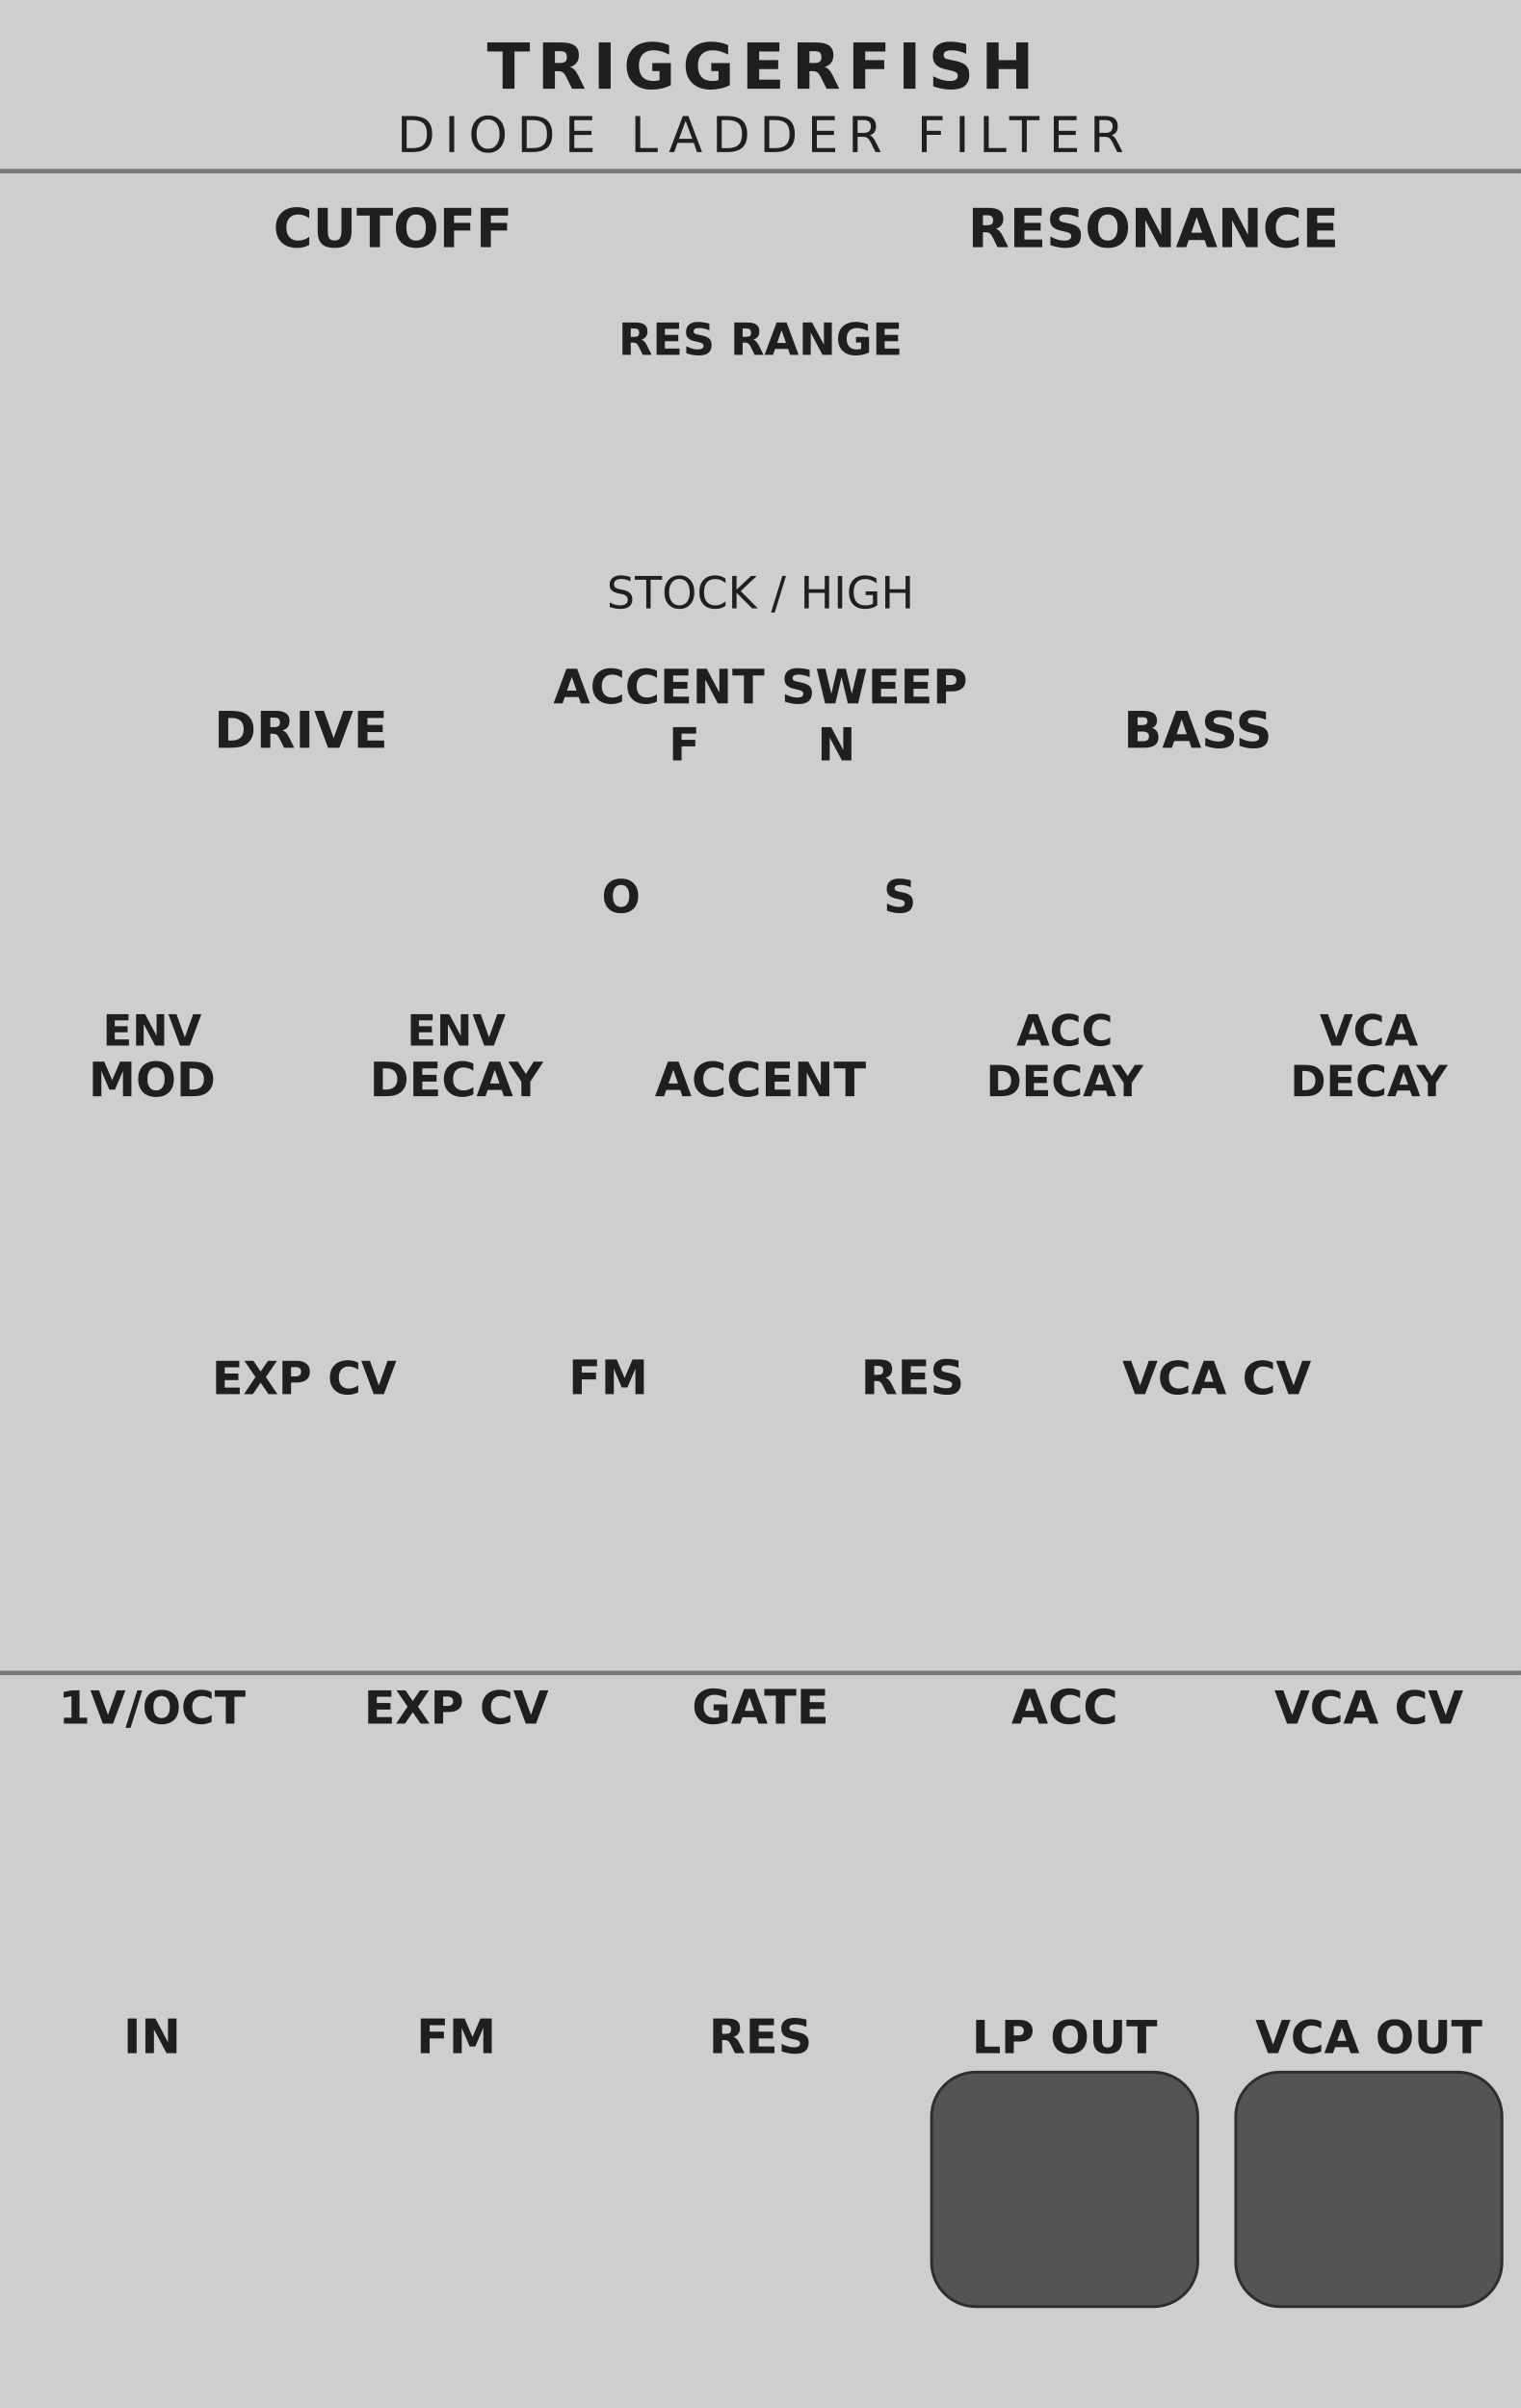
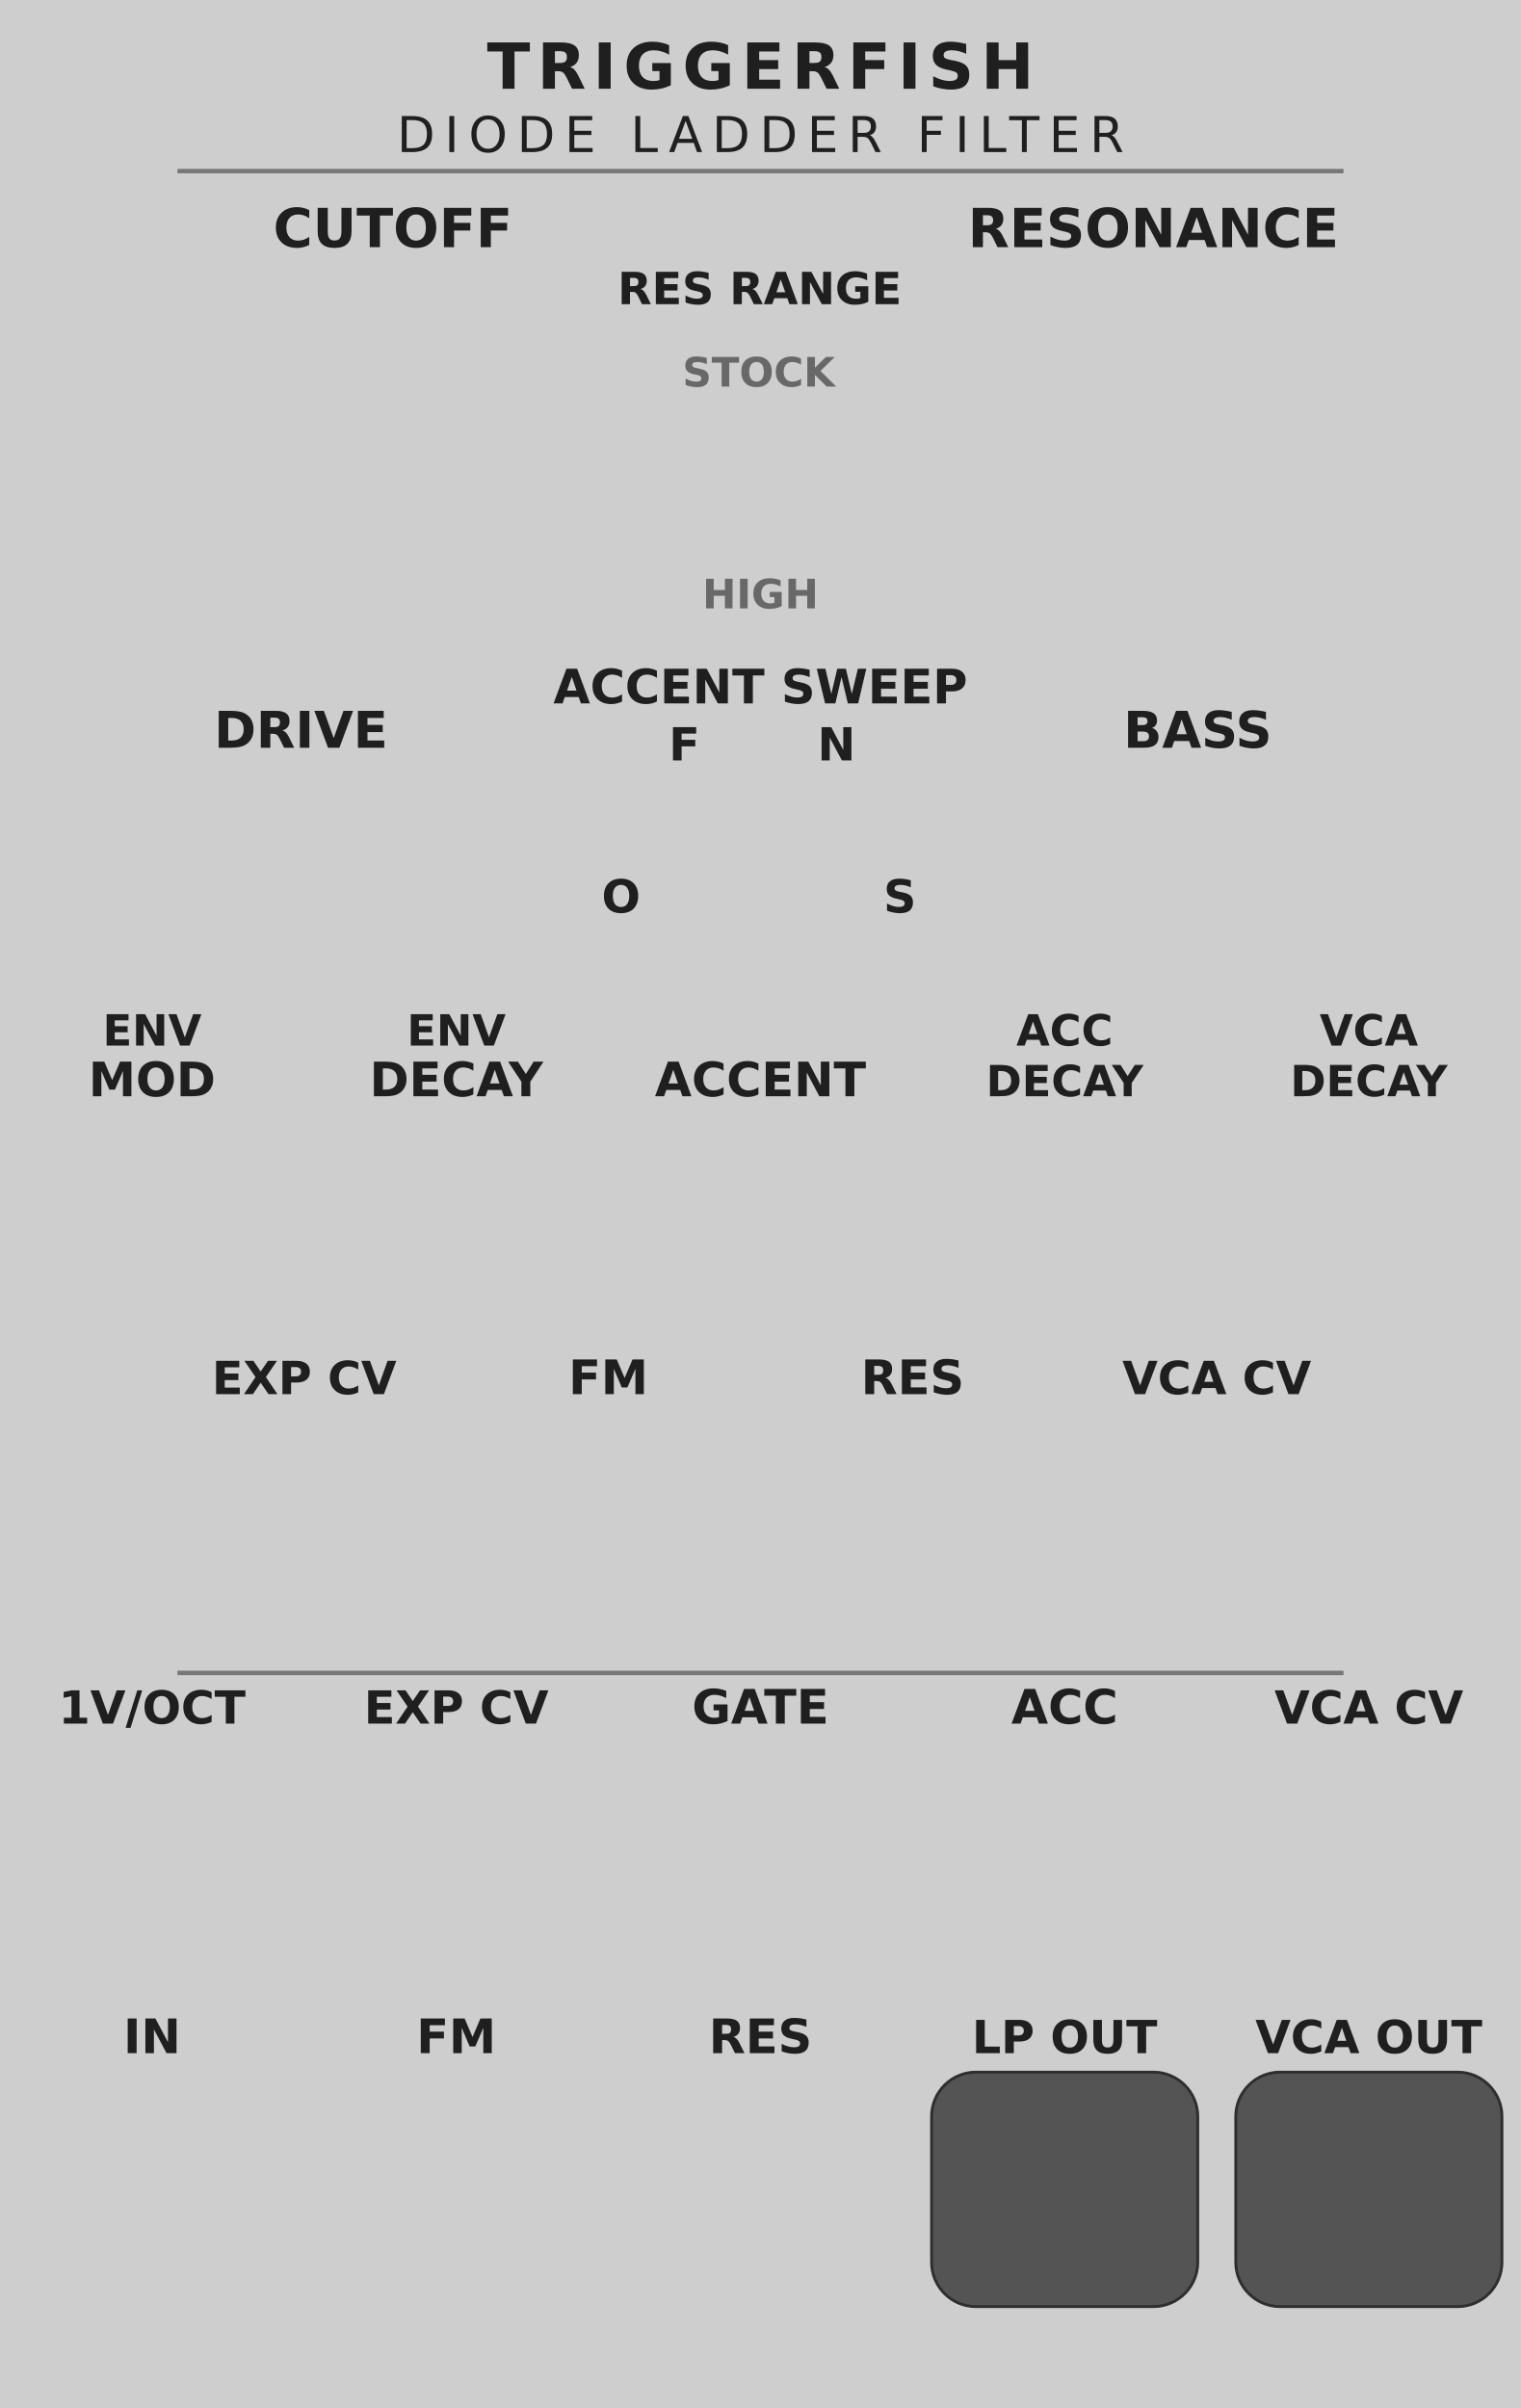
<svg xmlns="http://www.w3.org/2000/svg" width="240" height="380" viewBox="0 0 240 380">
  <rect width="240" height="380" fill="#cecece" />
-   <path d="M0 27h240M0 264h240" stroke="#777" stroke-width="0.7" />
+   <path id="section-dividers" d="M28 27h184M28 264h184" stroke="#777" stroke-width="0.7" />
  <g font-family="DejaVu Sans, sans-serif" text-anchor="middle" fill="#1f1f1f">
    <text x="120" y="14" font-size="10" font-weight="bold" letter-spacing="1.1">TRIGGERFISH</text>
    <text x="120" y="24" font-size="7.8" letter-spacing="1.5">DIODE LADDER FILTER</text>
    <text x="62" y="39" font-size="8.5" font-weight="bold">CUTOFF</text>
    <text x="182" y="39" font-size="8.5" font-weight="bold">RESONANCE</text>
-     <text x="120" y="56" font-size="7" font-weight="bold">RES RANGE</text>
-     <text x="120" y="96" font-size="7">STOCK / HIGH</text>
+     <text x="119.88" y="48" font-size="7" font-weight="bold" data-control="HIGH_RESONANCE">RES RANGE</text>
+     <g fill="#686868">
+       <text x="119.722" y="61" font-size="6.4" font-weight="bold" data-control="HIGH_RESONANCE">STOCK</text>
+       <text x="120" y="96" font-size="6.4" font-weight="bold" data-control="HIGH_RESONANCE">HIGH</text>
+     </g>
    <text x="47.5" y="118" font-size="8" font-weight="bold">DRIVE</text>
    <text x="120" y="111" font-size="7.5" font-weight="bold">ACCENT SWEEP</text>
    <text x="189" y="118" font-size="8" font-weight="bold">BASS</text>
    <text x="98" y="144" font-size="7.2" font-weight="bold">O</text>
    <text x="108" y="120" font-size="7.2" font-weight="bold">F</text>
    <text x="132" y="120" font-size="7.2" font-weight="bold">N</text>
    <text x="142" y="144" font-size="7.2" font-weight="bold">S</text>
    <text x="24" y="165" font-size="6.8" font-weight="bold">ENV</text>
    <text x="24" y="173" font-size="7.5" font-weight="bold">MOD</text>
    <text x="72" y="165" font-size="6.8" font-weight="bold">ENV</text>
    <text x="72" y="173" font-size="7.5" font-weight="bold">DECAY</text>
    <text x="120" y="173" font-size="7.5" font-weight="bold">ACCENT</text>
    <text x="168" y="165" font-size="6.8" font-weight="bold">ACC</text>
    <text x="168" y="173" font-size="6.8" font-weight="bold">DECAY</text>
    <text x="216" y="165" font-size="6.8" font-weight="bold">VCA</text>
    <text x="216" y="173" font-size="6.8" font-weight="bold">DECAY</text>
    <text x="48" y="220" font-size="7.2" font-weight="bold">EXP CV</text>
    <text x="96" y="220" font-size="7.5" font-weight="bold">FM</text>
    <text x="144" y="220" font-size="7.5" font-weight="bold">RES</text>
    <text x="192" y="220" font-size="7.2" font-weight="bold">VCA CV</text>
    <text x="24" y="272" font-size="7.2" font-weight="bold">1V/OCT</text>
    <text x="72" y="272" font-size="7.2" font-weight="bold">EXP CV</text>
    <text x="120" y="272" font-size="7.5" font-weight="bold">GATE</text>
    <text x="168" y="272" font-size="7.5" font-weight="bold">ACC</text>
    <text x="216" y="272" font-size="7.2" font-weight="bold">VCA CV</text>
    <text x="24" y="324" font-size="7.5" font-weight="bold">IN</text>
    <text x="72" y="324" font-size="7.5" font-weight="bold">FM</text>
    <text x="120" y="324" font-size="7.5" font-weight="bold">RES</text>
    <text x="168" y="324" font-size="7.2" font-weight="bold">LP OUT</text>
    <text x="216" y="324" font-size="7.2" font-weight="bold">VCA OUT</text>
  </g>
  <g id="output-jack-blocks" fill="#545454" stroke="#2e2e2e" stroke-width="0.45">
    <rect x="147" y="327" width="42" height="37" rx="7" />
    <rect x="195" y="327" width="42" height="37" rx="7" />
  </g>
</svg>
